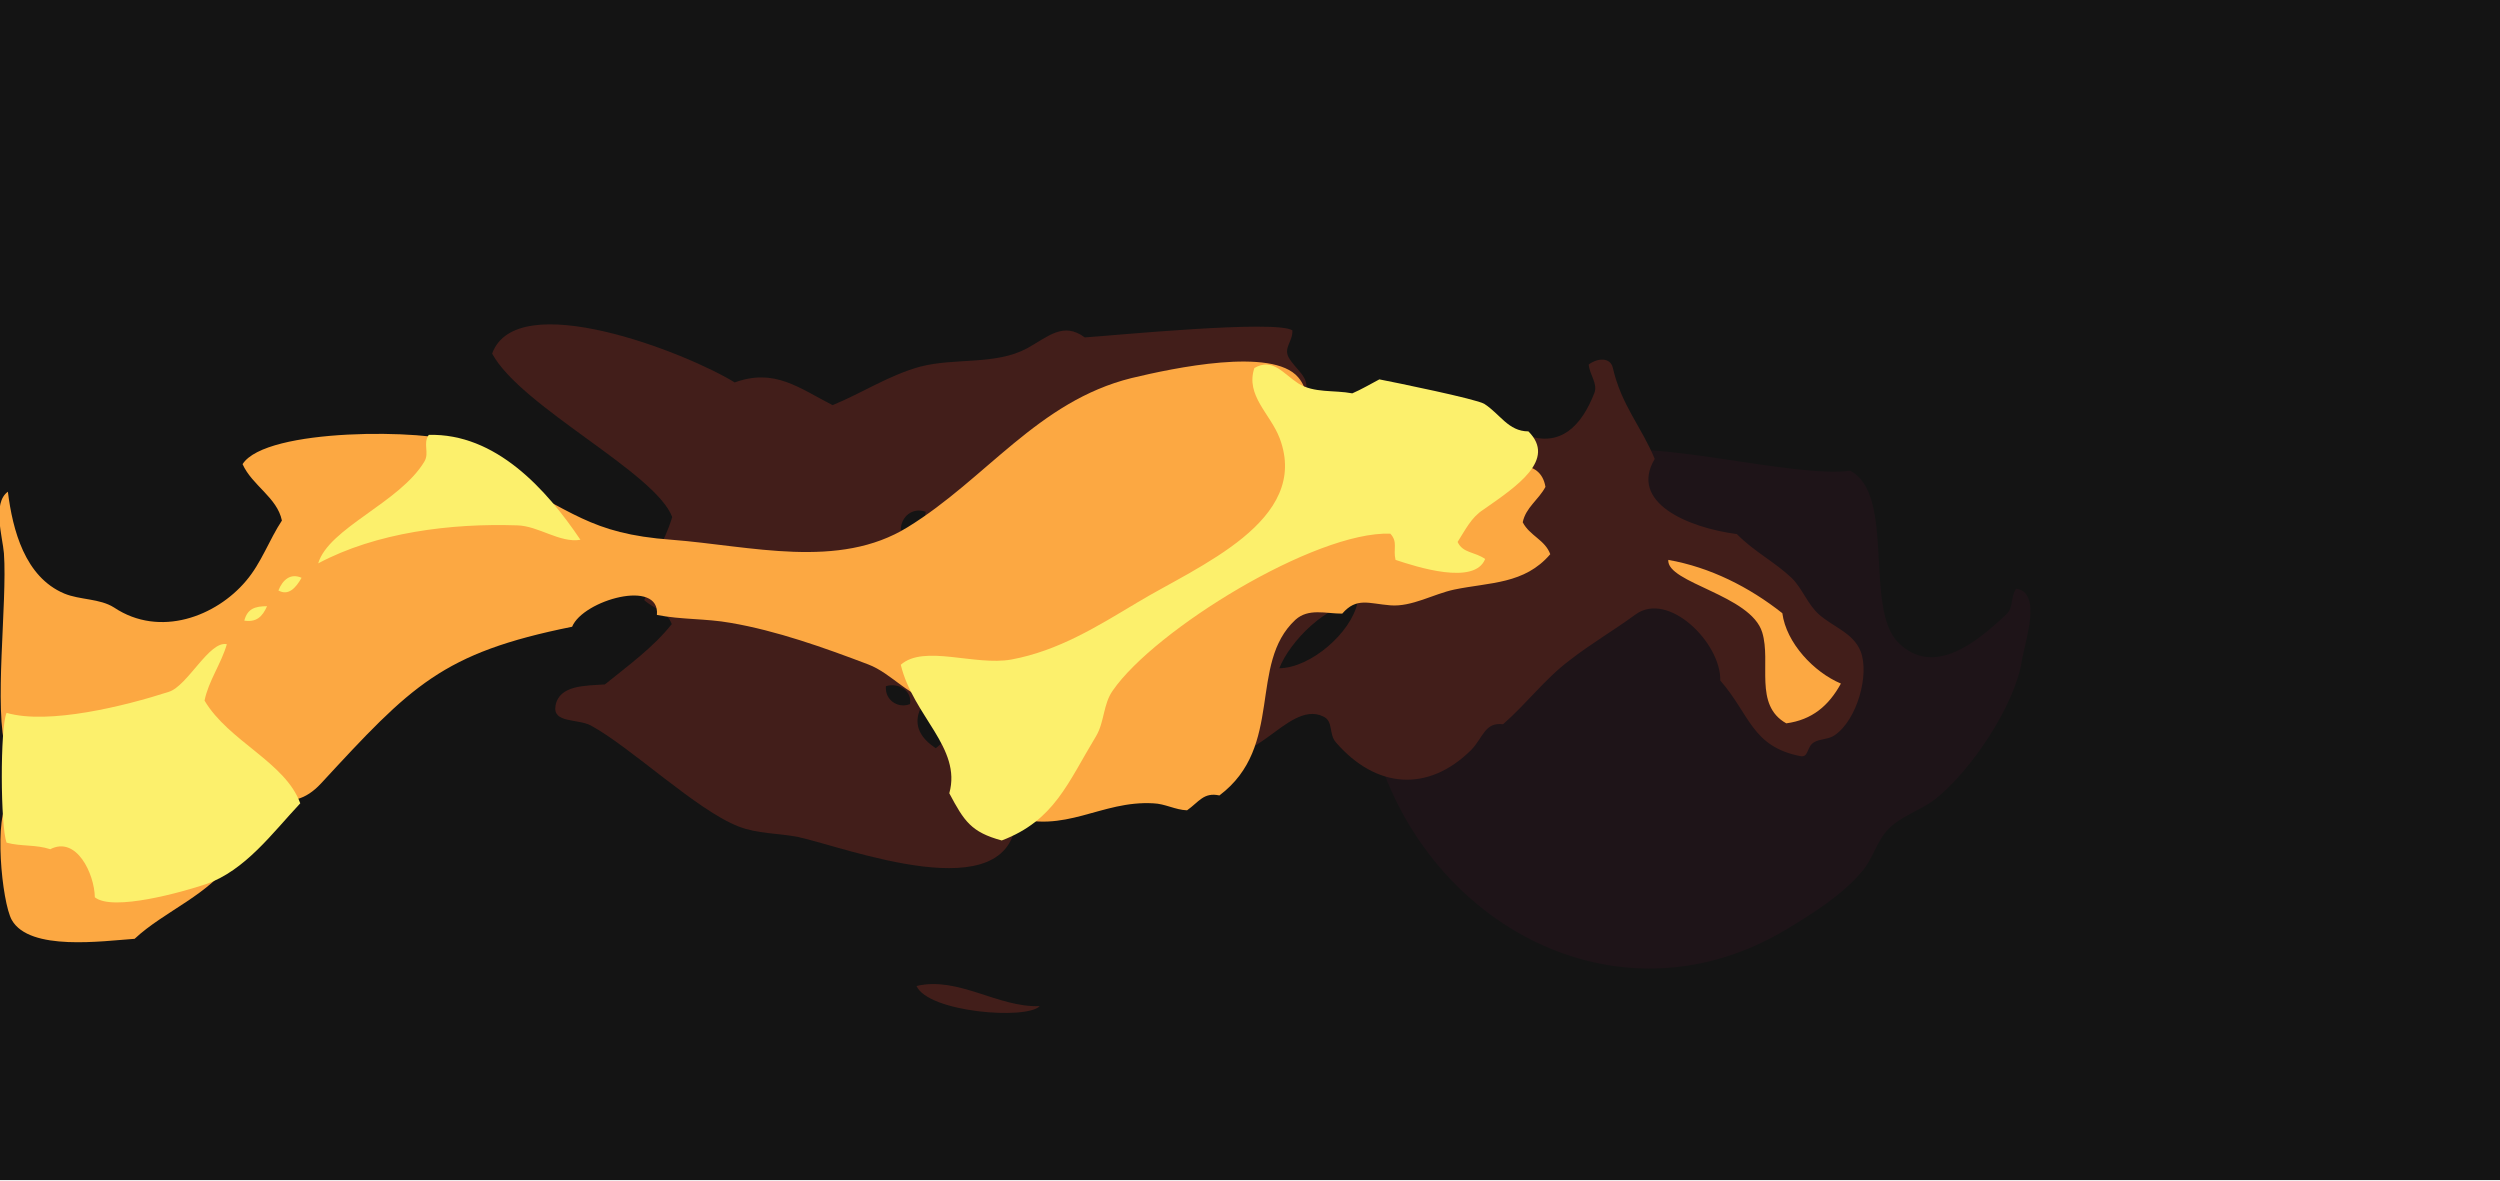
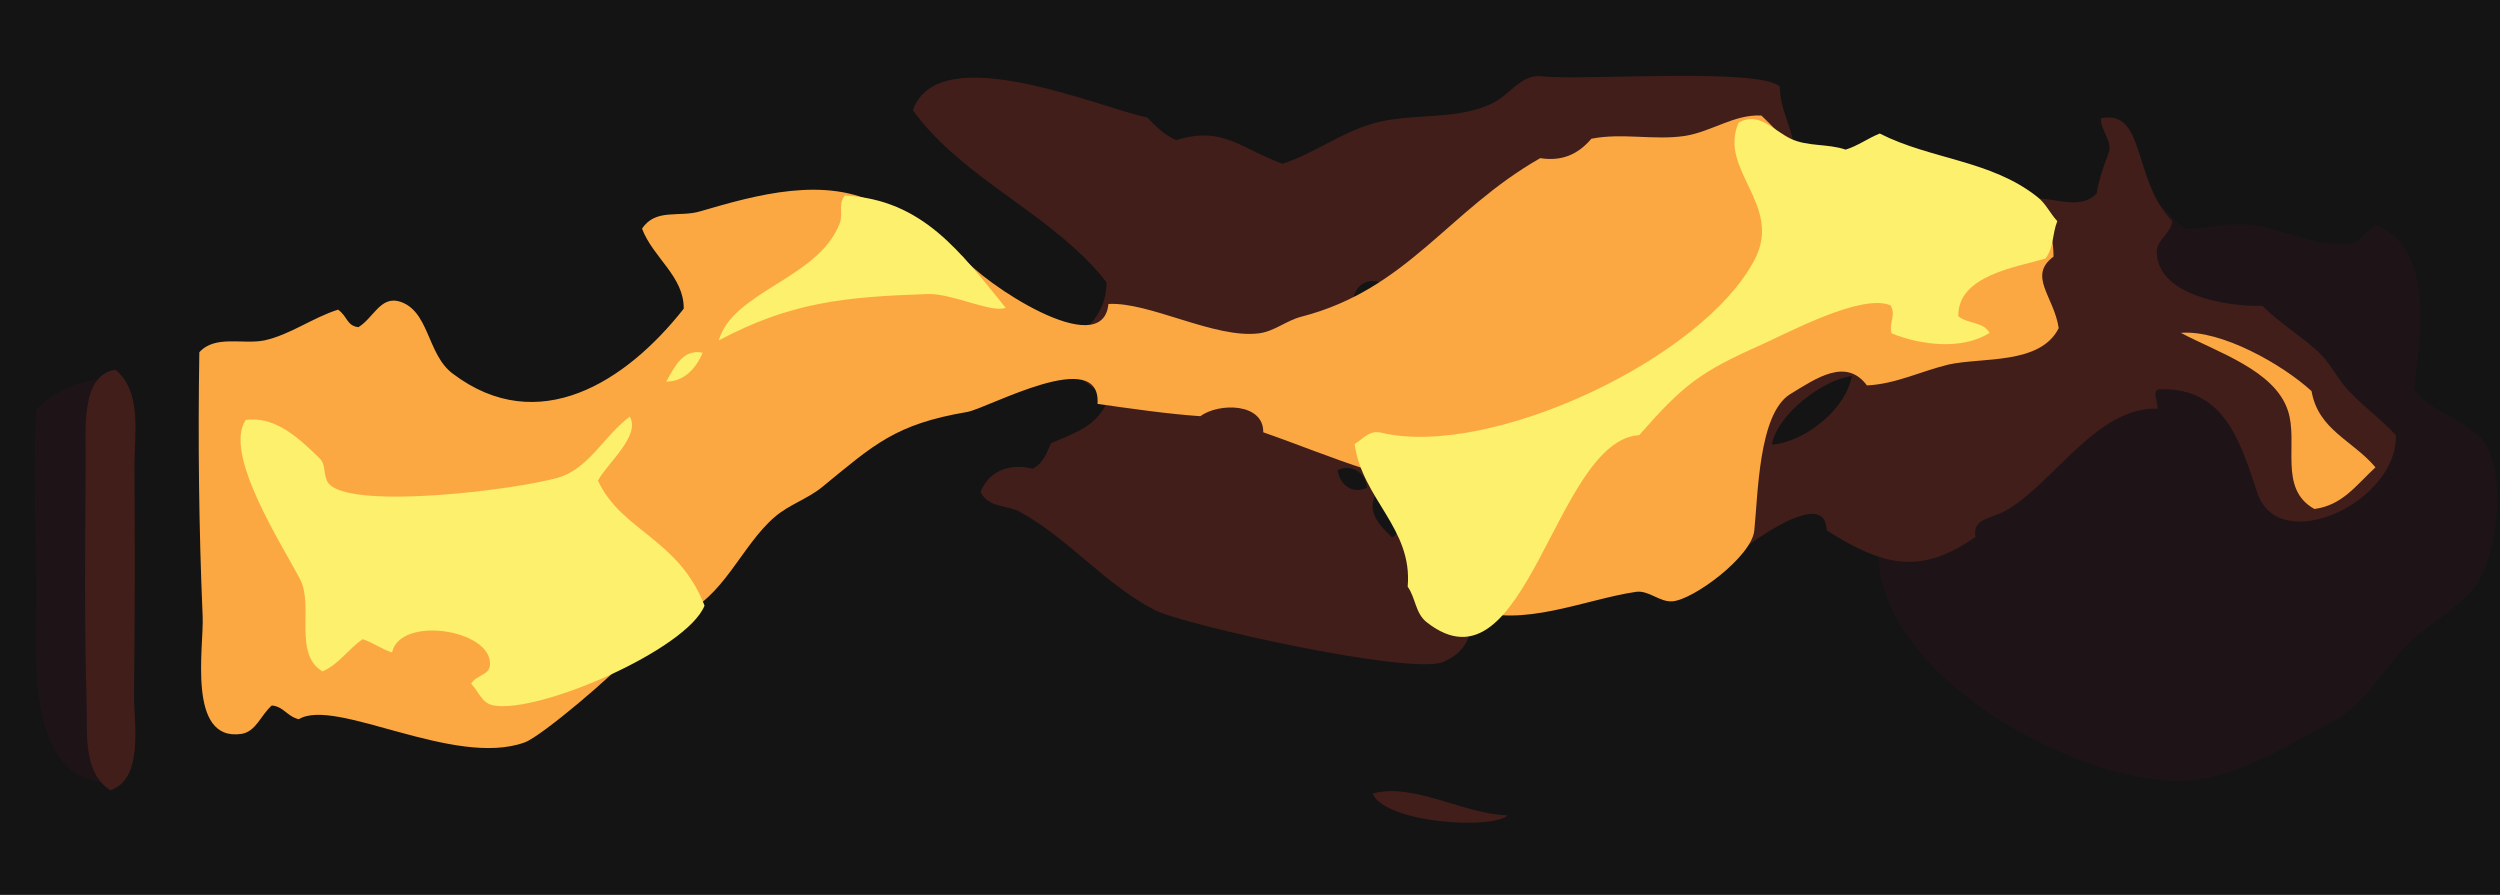
- <svg xmlns="http://www.w3.org/2000/svg" width="572" height="270" viewBox="0 0 572 270">
-   <rect width="572" height="270" fill="#141414" />
-   <path id="smoke" fill="#1e1418" fill-rule="evenodd" d="M315.6,173.9 C316.6,171.7 343.0,150.9 345.5,149.5 C351.2,146.4 358.8,145.0 361.0,138.2 C365.8,135.7 370.4,129.2 376.3,129.9 C381.7,130.6 389.8,140.3 394.0,134.8 C388.0,124.2 361.3,121.1 367.8,104.1 C375.3,99.7 410.5,109.5 423.3,107.7 C433.8,113.1 426.4,139.3 434.4,147.1 C442.6,155.1 452.5,146.7 459.0,140.6 C460.8,139.0 459.9,136.7 461.3,134.7 C467.4,135.5 463.2,147.1 462.6,151.2 C461.0,161.4 450.9,176.5 442.7,182.9 C439.2,185.6 434.5,186.8 431.6,190.2 C429.3,192.9 428.4,196.6 426.1,199.3 C421.5,204.8 414.9,208.9 408.8,212.6 C371.4,235.1 328.6,212.9 315.6,173.9Z M415.2,158.9 C414.8,150.0 407.2,134.4 396.5,136.3 C395.5,141.5 403.4,154.7 406.1,159.9 C409.8,160.7 411.8,160.8 415.2,158.9Z" />
-   <path id="ember" fill="#421e1a" fill-rule="evenodd" d="M182.6,191.5 C178.0,190.6 173.3,190.8 169.0,189.1 C159.4,185.4 144.4,171.0 135.2,166.0 C132.2,164.4 126.4,165.5 127.1,161.5 C127.9,156.7 134.0,156.9 138.4,156.6 C143.7,152.3 149.4,148.2 153.7,142.8 C152.6,139.8 149.7,139.4 147.4,137.3 C148.3,135.0 150.2,134.4 151.9,132.6 C151.6,130.0 149.1,128.7 150.3,126.5 C151.8,123.6 152.9,121.3 153.8,118.3 C150.0,108.1 119.2,93.1 112.6,80.9 C118.2,65.5 156.9,80.6 168.1,87.5 C177.2,84.2 182.7,88.7 190.5,92.7 C197.3,89.9 203.3,85.9 210.5,83.9 C218.5,81.8 227.7,83.6 235.0,79.7 C240.0,76.9 243.3,73.6 248.2,77.2 C254.4,76.8 292.1,73.1 295.7,75.6 C295.8,78.1 293.7,79.5 294.8,81.7 C296.4,84.6 299.8,86.3 298.7,89.6 C296.7,95.5 285.5,93.8 280.9,94.4 C262.5,97.1 242.5,101.8 227.2,112.9 C221.2,117.3 195.4,134.6 193.3,137.9 C195.9,143.7 202.2,146.4 206.6,150.7 C215.6,159.3 224.4,168.8 231.4,179.1 C231.1,182.0 232.7,184.4 232.5,187.3 C231.2,208.5 193.6,193.9 182.6,191.5Z M305.7,169.9 C303.9,167.9 305.2,165.0 302.7,163.9 C294.4,160.0 285.8,178.4 277.1,170.3 C277.1,164.7 280.4,159.9 283.8,155.5 C291.8,145.0 304.3,124.9 319.8,130.5 C321.8,129.2 323.0,127.4 325.2,126.4 C340.9,130.4 337.5,104.4 349.3,99.6 C357.0,102.3 361.8,97.6 364.8,89.9 C365.6,87.7 363.7,85.8 363.5,83.4 C365.5,81.9 368.4,81.7 369.0,84.1 C371.0,92.8 375.5,97.5 378.6,105.0 C372.7,114.9 386.0,120.7 397.4,122.2 C401.3,126.2 406.0,128.5 410.0,132.3 C412.4,134.7 413.6,138.3 416.2,140.6 C419.5,143.5 424.0,144.8 425.7,149.0 C427.8,154.3 424.9,164.7 419.8,168.2 C418.4,169.2 416.5,169.0 415.1,169.8 C413.3,170.8 413.9,173.4 411.9,173.0 C400.8,170.8 400.4,163.5 393.6,155.7 C393.8,147.1 381.7,135.1 374.2,140.6 C369.0,144.4 364.1,147.2 359.1,151.1 C353.5,155.3 349.2,161.1 343.9,165.7 C339.7,165.2 339.4,168.7 336.6,171.6 C326.7,181.4 314.8,180.4 305.7,169.9Z M211.8,117.1 C208.8,116.0 206.1,118.2 206.1,121.3 C209.1,122.5 211.5,120.3 211.8,117.1Z M310.6,137.9 C303.6,138.2 295.2,146.6 292.7,152.9 C299.9,152.8 309.1,144.8 310.6,137.9Z M208.2,161.1 C208.8,158.1 205.6,156.1 202.7,157.0 C202.4,160.1 205.4,162.2 208.2,161.1Z M216.9,166.1 C214.6,164.7 213.5,162.1 210.6,162.1 C208.8,166.1 210.8,169.0 214.1,171.2 C216.0,169.6 217.7,168.6 216.9,166.1Z M209.7,225.6 C219.2,223.3 228.4,230.6 237.9,230.2 C234.8,233.4 212.4,231.6 209.7,225.6Z" />
-   <path id="orange" fill="#fca842" fill-rule="evenodd" d="M231.0,186.7 C228.0,180.0 234.5,170.1 237.7,164.5 C240.8,163.3 243.7,161.8 242.9,158.2 C238.6,154.6 234.0,159.3 230.1,161.7 C223.5,158.8 221.3,161.0 214.1,160.4 C208.2,159.9 204.2,154.1 198.6,152.0 C188.6,148.2 177.7,144.3 167.1,142.5 C161.5,141.5 155.9,141.8 150.3,140.7 C151.1,132.3 133.4,137.3 130.9,143.4 C101.1,149.4 94.1,156.9 73.5,179.2 C66.1,187.2 59.8,181.0 49.2,178.2 C51.8,169.5 35.0,165.0 29.7,172.5 C20.2,171.1 10.7,173.8 1.4,171.7 C-1.5,162.4 1.7,138.0 0.9,126.6 C0.6,122.9 -1.8,115.1 1.8,112.5 C2.9,121.3 5.7,132.0 14.7,135.8 C18.3,137.3 22.8,136.9 26.1,139.0 C36.6,146.0 49.5,141.0 56.3,132.9 C59.8,128.8 61.6,123.5 64.5,119.1 C63.4,113.8 57.7,111.1 55.5,106.2 C60.8,97.8 97.8,98.2 105.6,101.3 C106.3,104.3 104.7,106.2 104.0,109.0 C106.7,112.1 110.4,109.7 113.8,108.8 C131.2,116.7 134.6,122.1 153.7,123.5 C171.8,124.9 191.9,130.4 207.7,120.6 C225.6,109.6 237.5,91.8 258.9,86.5 C268.5,84.2 291.1,79.4 297.0,86.3 C299.3,88.9 298.8,92.0 300.8,95.0 C305.5,101.8 296.7,112.2 301.6,116.3 C306.6,120.6 314.9,114.5 321.0,114.0 C322.7,115.9 324.0,117.1 326.5,117.8 C329.7,116.6 330.8,114.4 331.4,111.2 C334.0,110.4 336.7,110.1 339.1,108.9 C345.0,105.9 352.5,104.8 353.6,111.4 C352.0,114.4 349.1,116.1 348.4,119.5 C350.0,122.6 353.5,123.5 354.7,126.8 C348.8,133.7 340.9,133.2 332.7,134.9 C328.0,135.9 323.0,138.9 318.1,138.5 C313.1,138.1 310.4,136.6 307.1,140.4 C303.3,140.4 299.4,139.1 296.4,141.8 C285.5,151.9 293.9,170.8 279.0,182.0 C275.4,181.2 274.3,183.5 271.6,185.4 C268.9,185.3 266.6,183.9 263.9,183.8 C251.8,183.1 243.7,191.0 231.0,186.7Z M408.7,165.5 C401.2,161.3 405.3,151.6 403.2,144.7 C400.6,136.1 381.3,133.4 381.7,128.1 C391.3,129.8 400.2,134.3 407.8,140.3 C408.7,147.1 415.0,153.8 421.2,156.4 C418.4,161.5 414.6,164.7 408.7,165.5Z M2.1,183.1 C14.2,172.4 28.1,201.5 39.3,192.3 C44.2,193.2 49.8,192.0 52.9,196.8 C48.5,204.4 37.5,208.5 30.8,214.8 C23.5,215.3 6.8,217.7 2.7,210.5 C0.4,206.4 -1.5,186.4 2.1,183.1Z" />
-   <path id="gold" fill="#fcf06c" fill-rule="evenodd" d="M229.2,192.3 C222.2,190.4 220.6,187.9 217.2,181.5 C220.1,171.1 208.9,163.8 206.1,152.1 C211.4,147.4 223.0,152.4 231.4,150.9 C242.2,148.9 251.1,143.3 260.3,137.8 C274.1,129.5 299.9,119.2 292.8,100.3 C290.7,94.7 284.9,90.5 287.0,84.2 C291.2,81.8 293.5,85.4 297.0,87.7 C300.6,90.0 305.3,89.2 309.4,90.0 C311.5,89.1 313.5,87.9 315.6,86.8 C319.2,87.5 337.8,91.3 339.6,92.4 C343.2,94.7 345.1,98.7 349.7,98.7 C356.2,105.2 347.0,111.3 339.4,116.6 C336.6,118.4 335.3,121.2 333.5,124.0 C334.7,126.6 337.4,126.2 339.8,127.9 C337.4,134.0 324.1,129.7 319.3,128.1 C318.7,125.6 319.9,124.0 318.1,122.1 C300.9,121.5 264.2,144.1 254.6,158.0 C252.4,161.1 252.7,165.2 250.8,168.4 C244.3,179.1 241.3,187.7 229.2,192.3Z M72.8,128.9 C75.2,120.8 91.5,115.0 97.1,105.6 C98.3,103.6 96.7,101.5 98.1,99.5 C113.4,99.1 125.0,111.9 132.8,123.5 C128.1,124.3 123.2,120.3 118.3,120.2 C103.2,119.7 86.1,121.8 72.8,128.9Z M63.7,135.1 C64.7,132.6 66.5,131.1 69.0,132.2 C67.7,134.5 66.0,136.4 63.7,135.1Z M55.9,142.0 C56.6,139.3 58.3,138.7 61.1,138.7 C60.0,141.2 58.6,142.4 55.9,142.0Z M21.7,205.3 C21.6,199.9 17.5,191.2 11.5,194.3 C8.2,193.2 4.8,193.7 1.5,192.8 C0.1,189.0 -0.0,166.6 1.5,163.1 C11.1,165.9 28.7,161.5 38.6,158.3 C42.9,157.0 47.9,146.5 51.9,147.4 C50.6,151.9 47.7,155.8 46.8,160.3 C52.3,169.6 65.3,174.4 68.7,183.8 C62.4,190.5 56.1,199.2 47.1,202.3 C41.7,204.1 25.8,208.6 21.7,205.3Z" />
+ <svg xmlns="http://www.w3.org/2000/svg" width="528" height="189" viewBox="0 0 528 189">
+   <rect width="528" height="189" fill="#141414" />
+   <path id="smoke" fill="#1e1418" fill-rule="evenodd" d="M396.8,116.6 C397.0,110.4 405.4,108.9 410.1,105.7 C417.7,100.6 421.7,91.1 430.0,87.5 C435.1,85.4 437.6,83.4 441.5,79.3 C445.6,75.1 455.5,73.7 459.3,70.3 C459.5,61.0 441.9,57.5 447.4,47.2 C448.9,44.4 451.0,43.0 454.1,42.1 C457.2,43.4 458.7,46.4 461.5,48.4 C465.6,48.3 469.7,47.3 473.8,47.4 C481.4,47.8 488.7,52.3 496.3,51.5 C498.7,51.2 499.7,48.7 501.8,47.6 C514.3,52.4 511.1,72.0 509.8,82.2 C513.3,87.0 519.8,88.3 523.8,92.4 C529.6,98.3 527.8,117.3 522.6,124.0 C518.7,129.0 512.7,131.7 508.3,136.2 C502.9,141.8 499.8,148.4 492.7,152.3 C484.1,156.9 473.4,163.6 463.7,164.7 C441.1,167.3 396.3,143.1 396.8,116.6Z M495.6,102.1 C499.8,93.7 488.4,82.1 481.7,78.8 C477.2,76.7 464.8,66.5 461.0,71.9 C465.6,77.3 471.7,75.8 475.8,80.8 C480.4,86.4 483.1,93.5 484.7,100.6 C488.1,103.8 491.5,104.2 495.6,102.1Z M23.8,165.3 C5.2,165.7 7.7,137.8 7.7,126.5 C7.7,113.2 6.9,99.7 7.7,86.4 C12.4,81.9 19.5,78.7 26.0,80.9 C29.7,90.2 27.3,133.1 27.3,144.5 C27.2,151.3 29.3,160.3 23.8,165.3Z" />
+   <path id="ember" fill="#421e1a" fill-rule="evenodd" d="M304.8,139.8 C298.2,142.7 249.9,132.0 243.8,128.8 C233.4,123.4 225.7,113.8 215.6,108.2 C212.5,106.5 208.9,107.4 207.1,103.9 C208.9,99.3 213.5,97.8 218.1,99.0 C220.4,97.8 220.9,95.9 222.0,93.6 C226.8,91.5 231.6,90.1 233.8,84.9 C232.3,82.0 229.3,81.6 227.7,78.9 C228.9,76.5 231.3,76.0 233.0,74.0 C232.0,71.8 229.9,71.1 230.1,68.7 C232.5,65.9 233.7,63.3 233.7,59.6 C222.4,45.2 203.6,38.1 192.8,23.3 C198.2,7.8 232.8,23.0 242.3,24.8 C244.2,26.8 245.9,28.5 248.4,29.6 C258.3,26.5 262.0,31.4 270.9,34.6 C277.5,32.4 283.1,28.1 289.9,26.1 C298.3,23.7 307.7,25.6 315.4,21.7 C319.1,19.8 321.3,15.7 325.5,16.1 C334.4,17.1 371.6,14.2 375.9,18.3 C375.9,23.1 378.5,26.9 379.0,31.5 C376.2,35.8 371.2,35.4 366.5,35.7 C330.6,38.3 321.8,46.5 292.6,66.3 C286.4,70.5 277.9,73.6 273.3,79.7 C274.6,84.5 279.9,85.3 283.2,88.6 C289.7,95.1 295.9,102.2 302.0,109.1 C305.4,112.9 307.8,117.4 311.7,120.9 C310.0,129.3 313.1,136.2 304.8,139.8Z M385.8,112.0 C385.6,102.7 369.6,114.7 365.8,117.7 C353.6,112.9 364.9,96.6 371.2,89.1 C378.1,81.0 388.0,67.0 400.2,72.1 C402.3,70.8 403.2,68.3 405.8,68.4 C421.6,68.5 416.9,43.4 429.1,42.0 C433.9,41.5 439.0,44.6 442.8,40.9 C443.4,37.5 444.1,35.7 445.3,32.4 C446.3,29.8 443.7,27.8 443.7,25.0 C453.2,22.9 450.4,38.3 458.8,46.7 C458.4,49.5 455.4,50.6 455.5,53.4 C455.8,62.3 470.1,64.8 477.8,64.6 C481.4,68.2 485.8,70.8 489.6,74.3 C492.1,76.6 493.6,79.9 495.9,82.4 C499.1,85.8 502.8,88.5 506.0,91.9 C506.4,106.1 481.4,117.6 476.8,104.2 C473.1,93.1 469.8,81.9 456.3,82.2 C454.4,82.2 455.6,84.4 455.7,86.3 C443.0,85.9 434.1,101.5 424.2,107.5 C420.7,109.7 416.5,109.3 417.2,113.4 C405.7,121.5 397.7,119.6 385.8,112.0Z M291.4,59.6 C288.5,58.7 286.2,60.4 285.7,63.4 C288.5,64.7 291.8,62.7 291.4,59.6Z M23.3,166.9 C17.4,163.1 18.5,154.5 18.3,148.3 C17.8,131.3 18.0,114.5 18.1,97.5 C18.2,91.8 16.8,79.1 24.4,78.1 C30.0,82.8 28.4,91.4 28.4,98.0 C28.5,114.3 28.5,130.5 28.3,146.8 C28.3,152.7 30.4,164.6 23.3,166.9Z M391.1,79.4 C384.8,80.3 375.4,87.5 374.2,93.9 C381.2,93.4 389.9,86.4 391.1,79.4Z M288.7,103.0 C288.5,99.8 285.4,97.9 282.5,99.3 C283.0,102.6 285.8,104.4 288.7,103.0Z M290.7,104.1 C288.5,108.0 291.2,110.8 294.0,113.5 C297.9,111.3 295.1,104.9 290.7,104.1Z M289.9,167.6 C298.5,165.2 309.3,172.0 318.4,172.2 C315.1,175.3 292.5,173.8 289.9,167.6Z" />
+   <path id="orange" fill="#fca842" fill-rule="evenodd" d="M110.8,156.8 C95.9,162.2 70.8,147.2 63.1,151.9 C60.6,151.3 59.9,149.2 57.4,149.0 C55.1,151.0 54.1,154.5 51.0,155.0 C39.4,156.7 43.1,136.4 42.8,130.2 C42.0,111.5 41.8,93.0 42.1,74.4 C45.4,70.7 51.3,72.8 55.8,71.9 C61.3,70.7 66.0,67.1 71.4,65.4 C73.4,66.8 73.2,68.8 75.7,69.1 C78.8,67.2 80.3,62.7 84.1,63.6 C90.7,65.3 90.1,74.8 95.6,78.9 C113.7,92.6 132.3,80.6 144.4,65.2 C144.5,58.4 137.9,54.4 135.6,48.3 C138.5,43.9 143.5,46.0 148.0,44.6 C159.6,41.2 174.4,37.0 186.0,43.4 C186.6,45.8 185.2,47.9 186.9,49.7 C190.8,53.8 197.8,53.0 203.2,54.1 C207.3,59.6 232.9,76.7 234.1,64.2 C242.7,63.7 256.6,71.6 265.9,70.4 C269.1,70.0 271.7,67.7 274.8,66.9 C297.3,61.1 305.8,44.5 325.3,33.4 C329.8,34.1 333.2,32.7 336.1,29.3 C342.7,28.0 349.3,29.7 355.9,28.7 C361.5,27.8 366.3,24.1 372.0,24.4 C376.0,28.2 379.8,32.3 381.5,37.5 C383.3,43.2 378.4,54.1 382.3,58.1 C387.2,63.0 395.2,55.5 401.7,56.2 C403.8,60.7 410.6,57.8 412.3,53.2 C414.5,52.5 417.0,52.3 419.0,51.2 C422.5,49.1 423.8,43.7 428.1,44.5 C432.5,45.4 433.7,49.7 433.7,54.2 C428.2,58.3 433.8,62.6 434.8,69.3 C430.9,77.1 418.6,75.4 411.5,77.0 C405.7,78.4 400.4,81.1 394.3,81.4 C389.9,75.5 383.7,79.8 378.0,83.3 C371.4,87.5 371.3,104.5 370.5,112.1 C369.9,117.6 357.6,126.7 353.2,127.0 C350.5,127.2 348.2,124.6 345.5,125.0 C334.7,126.6 321.4,132.7 310.8,128.6 C309.5,116.6 323.1,108.6 323.4,100.3 C319.6,96.5 313.9,99.2 311.5,103.4 C295.5,103.1 281.7,96.5 266.8,91.3 C266.9,85.1 257.5,85.0 253.5,87.9 C246.3,87.4 238.9,86.3 231.8,85.3 C232.6,72.9 208.7,86.2 204.3,87.0 C189.0,89.6 184.6,93.9 173.6,102.9 C170.5,105.4 166.6,106.6 163.6,109.2 C156.6,115.2 152.7,126.5 143.6,129.9 C137.6,127.4 133.2,124.6 132.5,117.9 C130.6,116.7 127.5,118.5 127.8,116.3 C129.2,106.8 106.6,107.8 105.6,116.3 C101.9,115.9 98.7,113.2 95.0,113.4 C88.7,113.7 82.6,115.0 76.2,115.6 C74.4,112.2 70.9,111.4 68.0,113.8 C67.1,117.4 71.5,118.2 74.0,120.4 C73.7,124.9 79.7,126.0 83.5,123.6 C90.9,124.1 98.1,126.0 104.7,129.2 C111.5,132.4 114.1,137.6 120.7,134.1 C125.0,135.2 129.5,135.2 132.5,138.9 C130.7,141.6 114.3,155.6 110.8,156.8Z M488.8,107.5 C481.1,103.2 485.5,93.6 483.2,86.7 C480.4,78.2 468.3,74.4 460.6,70.3 C469.1,69.6 482.1,77.0 488.2,82.6 C489.6,90.8 496.9,93.0 501.7,98.7 C497.5,102.6 494.7,106.7 488.8,107.5Z" />
+   <path id="gold" fill="#fcf06c" fill-rule="evenodd" d="M301.3,131.4 C298.9,129.5 299.0,126.3 297.3,123.9 C298.4,111.6 287.7,105.4 286.1,93.8 C288.2,92.4 289.3,90.8 291.8,91.4 C314.6,96.8 359.6,75.9 370.6,54.8 C376.6,43.2 362.8,35.9 367.2,25.9 C371.5,23.5 374.3,27.4 378.2,29.3 C381.8,31.0 386.0,30.3 389.8,31.6 C392.4,30.8 394.5,29.2 397.0,28.2 C407.8,33.7 420.5,33.8 430.3,41.6 C432.1,43.0 433.0,45.1 434.5,46.7 C433.4,49.5 433.8,52.2 432.0,54.6 C426.1,56.4 413.4,58.1 413.6,66.8 C415.8,68.5 418.8,67.9 420.2,70.3 C414.4,74.0 405.6,72.9 399.5,70.4 C398.9,68.0 400.5,66.7 399.3,64.5 C393.3,61.9 378.0,70.1 372.0,72.8 C359.0,78.6 355.6,81.2 346.2,91.9 C328.3,93.0 322.4,148.0 301.3,131.4Z M151.8,71.9 C154.8,61.5 172.7,58.9 177.3,47.3 C178.2,45.1 176.9,43.3 178.4,41.3 C195.0,42.1 203.0,53.5 212.4,65.0 C209.5,66.2 201.0,61.9 195.9,62.1 C178.4,62.7 167.0,63.8 151.8,71.9Z M140.7,80.6 C142.5,77.4 144.3,73.6 148.4,74.5 C147.0,77.8 144.5,80.6 140.7,80.6Z M104.3,149.0 C101.8,148.6 101.2,146.2 99.5,144.4 C100.7,142.4 103.5,142.7 103.5,140.2 C103.6,132.9 84.5,130.0 82.8,137.8 C80.6,137.1 78.8,135.7 76.6,135.0 C73.5,137.1 71.6,140.3 68.1,141.8 C61.9,138.1 66.3,128.0 63.4,122.4 C59.8,115.4 47.0,95.8 51.9,88.7 C58.2,87.8 63.3,92.7 67.5,96.8 C69.1,98.3 68.0,101.0 69.8,102.5 C75.8,107.5 108.5,103.5 117.8,100.9 C124.3,99.1 127.6,92.0 133.0,88.0 C135.4,92.0 128.1,98.0 126.3,101.5 C131.2,112.2 143.2,113.6 148.8,127.9 C145.1,137.2 113.9,150.7 104.3,149.0Z" />
</svg>
